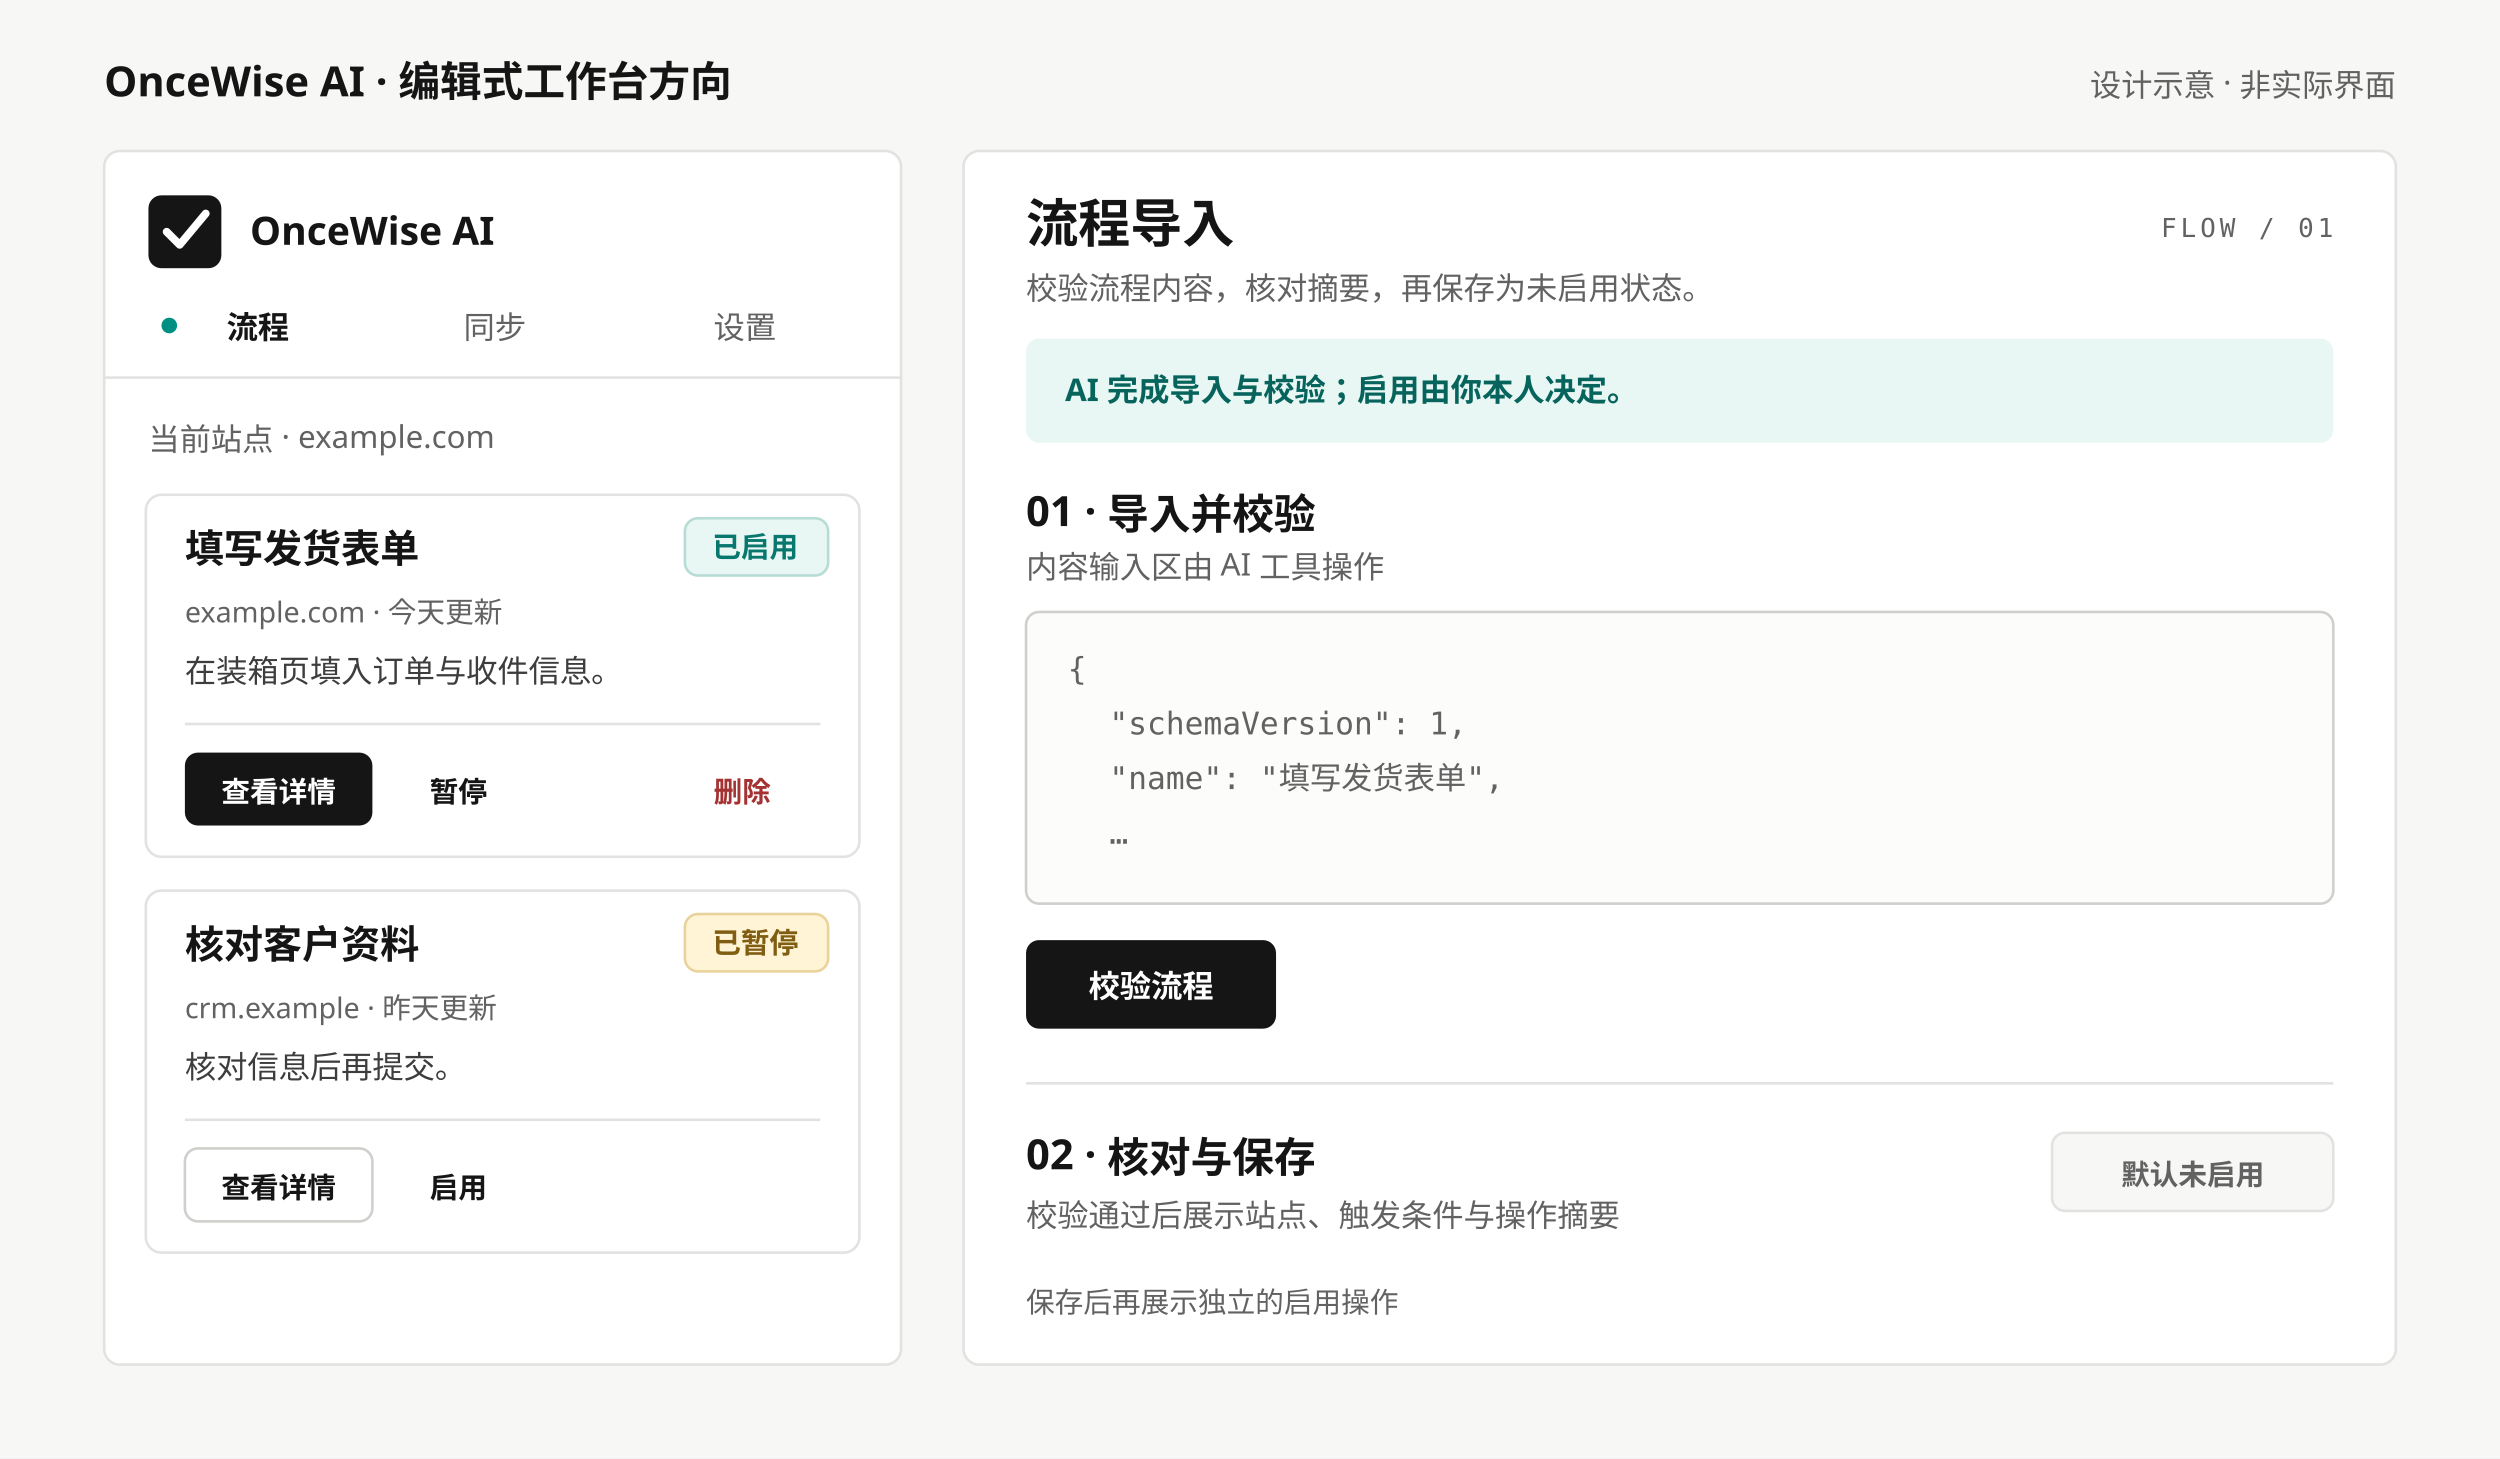
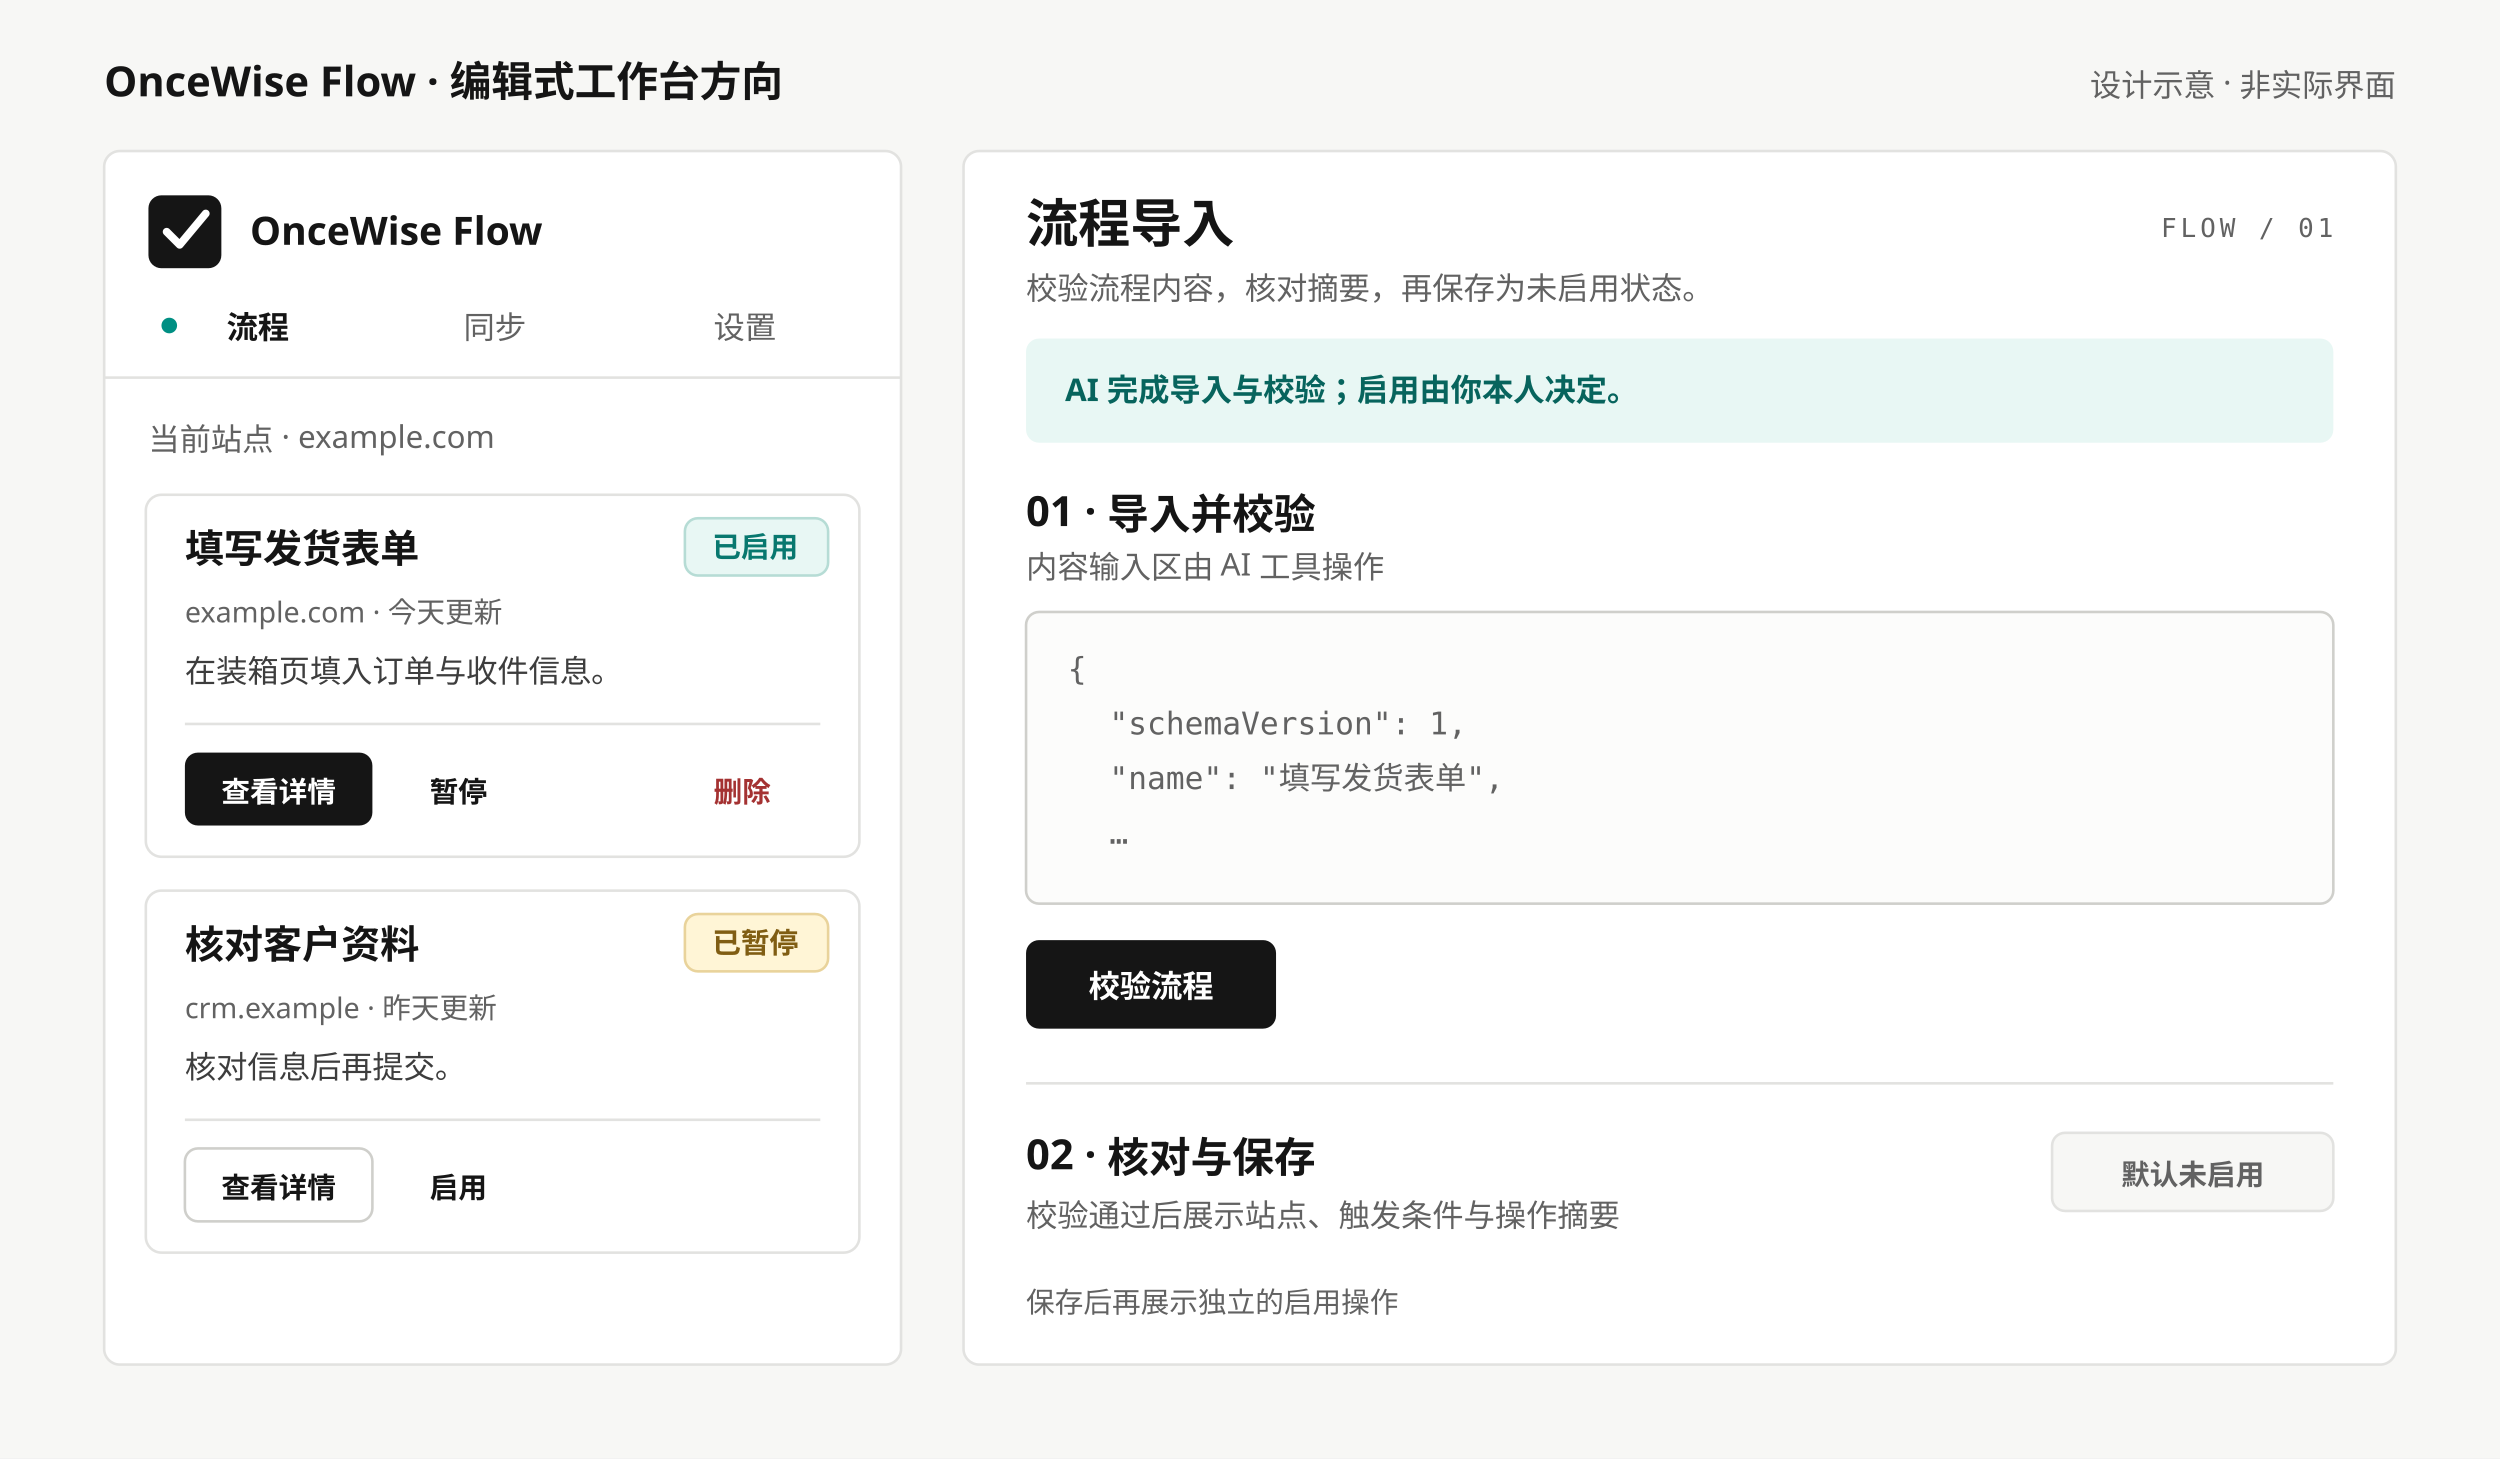
<svg xmlns="http://www.w3.org/2000/svg" width="960" height="560" viewBox="0 0 960 560" role="img" aria-labelledby="title desc">
  <rect width="960" height="560" fill="#F7F7F5" />
-   <text x="40" y="37" fill="#151515" font-family="system-ui, sans-serif" font-size="16" font-weight="700">OnceWise AI · 编辑式工作台方向</text>
+   <text x="40" y="37" fill="#151515" font-family="system-ui, sans-serif" font-size="16" font-weight="700">OnceWise Flow · 编辑式工作台方向</text>
  <text x="920" y="37" text-anchor="end" fill="#626262" font-family="system-ui, sans-serif" font-size="12">设计示意 · 非实际界面</text>
  <rect x="40" y="58" width="306" height="466" rx="6" fill="#FFFFFF" stroke="#E2E2E0" />
  <rect x="41" y="59" width="304" height="86" rx="6" fill="#FFFFFF" />
  <rect x="57" y="75" width="28" height="28" rx="5" fill="#151515" />
  <path d="M64 89l5 5 10-12" fill="none" stroke="#FFFFFF" stroke-width="3" stroke-linecap="round" stroke-linejoin="round" />
-   <text x="96" y="94" fill="#151515" font-family="system-ui, sans-serif" font-size="15" font-weight="700">OnceWise AI</text>
+   <text x="96" y="94" fill="#151515" font-family="system-ui, sans-serif" font-size="15" font-weight="700">OnceWise Flow</text>
  <circle cx="65" cy="125" r="3" fill="#008F83" />
  <text x="99" y="130" text-anchor="middle" fill="#151515" font-family="system-ui, sans-serif" font-size="12" font-weight="700">流程</text>
  <text x="190" y="130" text-anchor="middle" fill="#626262" font-family="system-ui, sans-serif" font-size="12">同步</text>
  <text x="286" y="130" text-anchor="middle" fill="#626262" font-family="system-ui, sans-serif" font-size="12">设置</text>
  <path d="M40 145h306" stroke="#E2E2E0" />
  <text x="57" y="173" fill="#626262" font-family="system-ui, sans-serif" font-size="12">当前站点 · example.com</text>
  <rect x="56" y="190" width="274" height="139" rx="6" fill="#FFFFFF" stroke="#E2E2E0" />
  <text x="71" y="216" fill="#151515" font-family="system-ui, sans-serif" font-size="15" font-weight="700">填写发货表单</text>
  <rect x="263" y="199" width="55" height="22" rx="5" fill="#E8F7F4" stroke="#B6DCD5" />
  <text x="290" y="214" text-anchor="middle" fill="#08786F" font-family="system-ui, sans-serif" font-size="11" font-weight="700">已启用</text>
  <text x="71" y="239" fill="#626262" font-family="system-ui, sans-serif" font-size="11">example.com · 今天更新</text>
  <text x="71" y="262" fill="#3D3D3D" font-family="system-ui, sans-serif" font-size="12">在装箱页填入订单与收件信息。</text>
  <path d="M71 278h244" stroke="#E2E2E0" />
  <rect x="71" y="289" width="72" height="28" rx="5" fill="#151515" />
  <text x="107" y="308" text-anchor="middle" fill="#FFFFFF" font-family="system-ui, sans-serif" font-size="11" font-weight="700">查看详情</text>
  <text x="165" y="308" fill="#151515" font-family="system-ui, sans-serif" font-size="11" font-weight="600">暂停</text>
  <text x="274" y="308" fill="#A43232" font-family="system-ui, sans-serif" font-size="11" font-weight="600">删除</text>
  <rect x="56" y="342" width="274" height="139" rx="6" fill="#FFFFFF" stroke="#E2E2E0" />
  <text x="71" y="368" fill="#151515" font-family="system-ui, sans-serif" font-size="15" font-weight="700">核对客户资料</text>
  <rect x="263" y="351" width="55" height="22" rx="5" fill="#FFF5D6" stroke="#E9D39B" />
  <text x="290" y="366" text-anchor="middle" fill="#805D13" font-family="system-ui, sans-serif" font-size="11" font-weight="700">已暂停</text>
  <text x="71" y="391" fill="#626262" font-family="system-ui, sans-serif" font-size="11">crm.example · 昨天更新</text>
  <text x="71" y="414" fill="#3D3D3D" font-family="system-ui, sans-serif" font-size="12">核对信息后再提交。</text>
  <path d="M71 430h244" stroke="#E2E2E0" />
  <rect x="71" y="441" width="72" height="28" rx="5" fill="#FFFFFF" stroke="#CFCFCB" />
  <text x="107" y="460" text-anchor="middle" fill="#151515" font-family="system-ui, sans-serif" font-size="11" font-weight="700">查看详情</text>
  <text x="165" y="460" fill="#151515" font-family="system-ui, sans-serif" font-size="11" font-weight="600">启用</text>
  <rect x="370" y="58" width="550" height="466" rx="6" fill="#FFFFFF" stroke="#E2E2E0" />
  <text x="394" y="93" fill="#151515" font-family="system-ui, sans-serif" font-size="20" font-weight="700">流程导入</text>
  <text x="896" y="91" text-anchor="end" fill="#626262" font-family="ui-monospace, Consolas, monospace" font-size="10" letter-spacing="1.5">FLOW / 01</text>
  <text x="394" y="115" fill="#626262" font-family="system-ui, sans-serif" font-size="12">校验流程内容，核对摘要，再保存为未启用状态。</text>
  <rect x="394" y="130" width="502" height="40" rx="5" fill="#E8F7F4" />
  <text x="409" y="154" fill="#07645D" font-family="system-ui, sans-serif" font-size="12" font-weight="600">AI 完成导入与校验；启用由你本人决定。</text>
  <text x="394" y="202" fill="#151515" font-family="system-ui, sans-serif" font-size="16" font-weight="700">01  ·  导入并校验</text>
  <text x="394" y="222" fill="#626262" font-family="system-ui, sans-serif" font-size="12">内容输入区由 AI 工具操作</text>
  <rect x="394" y="235" width="502" height="112" rx="5" fill="#FCFCFB" stroke="#CFCFCB" />
  <text x="410" y="261" fill="#626262" font-family="ui-monospace, Consolas, monospace" font-size="12">{</text>
  <text x="426" y="282" fill="#626262" font-family="ui-monospace, Consolas, monospace" font-size="12">"schemaVersion": 1,</text>
  <text x="426" y="303" fill="#626262" font-family="ui-monospace, Consolas, monospace" font-size="12">"name": "填写发货表单",</text>
  <text x="426" y="324" fill="#626262" font-family="ui-monospace, Consolas, monospace" font-size="12">…</text>
  <rect x="394" y="361" width="96" height="34" rx="5" fill="#151515" />
  <text x="442" y="383" text-anchor="middle" fill="#FFFFFF" font-family="system-ui, sans-serif" font-size="12" font-weight="700">校验流程</text>
  <path d="M394 416h502" stroke="#E2E2E0" />
  <text x="394" y="449" fill="#151515" font-family="system-ui, sans-serif" font-size="16" font-weight="700">02  ·  核对与保存</text>
  <text x="394" y="471" fill="#626262" font-family="system-ui, sans-serif" font-size="12">校验通过后展示站点、触发条件与操作摘要</text>
  <rect x="788" y="435" width="108" height="30" rx="5" fill="#F7F7F5" stroke="#E2E2E0" />
  <text x="842" y="455" text-anchor="middle" fill="#626262" font-family="system-ui, sans-serif" font-size="11" font-weight="700">默认未启用</text>
  <text x="394" y="504" fill="#626262" font-family="system-ui, sans-serif" font-size="11">保存后再展示独立的启用操作</text>
</svg>
